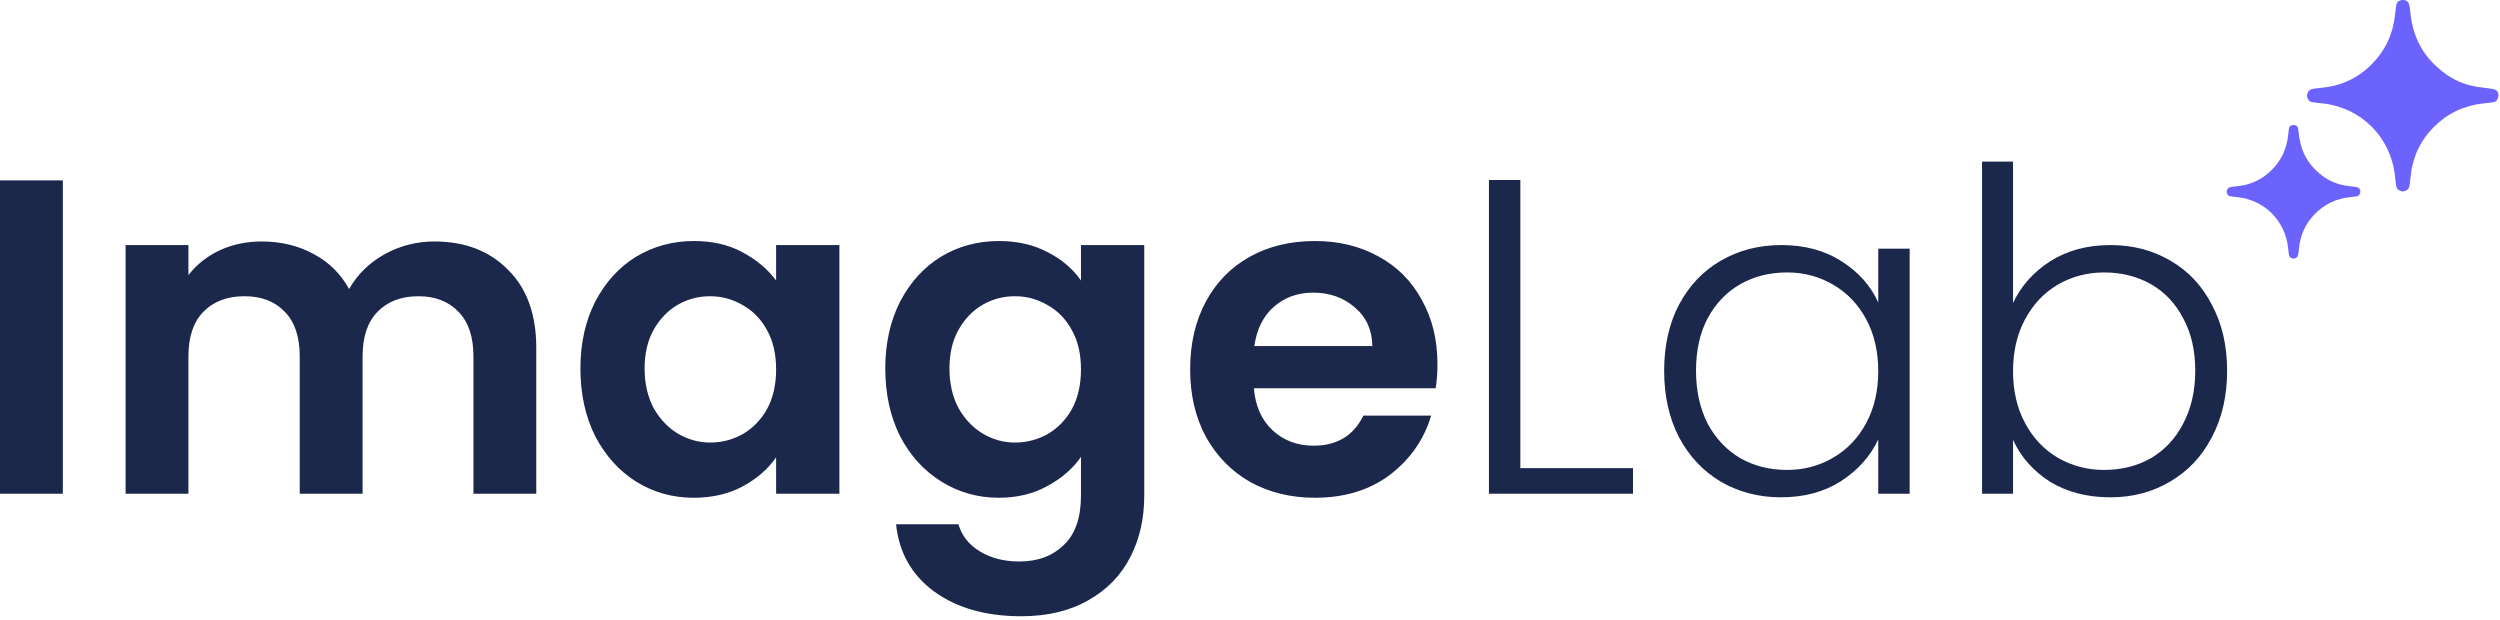
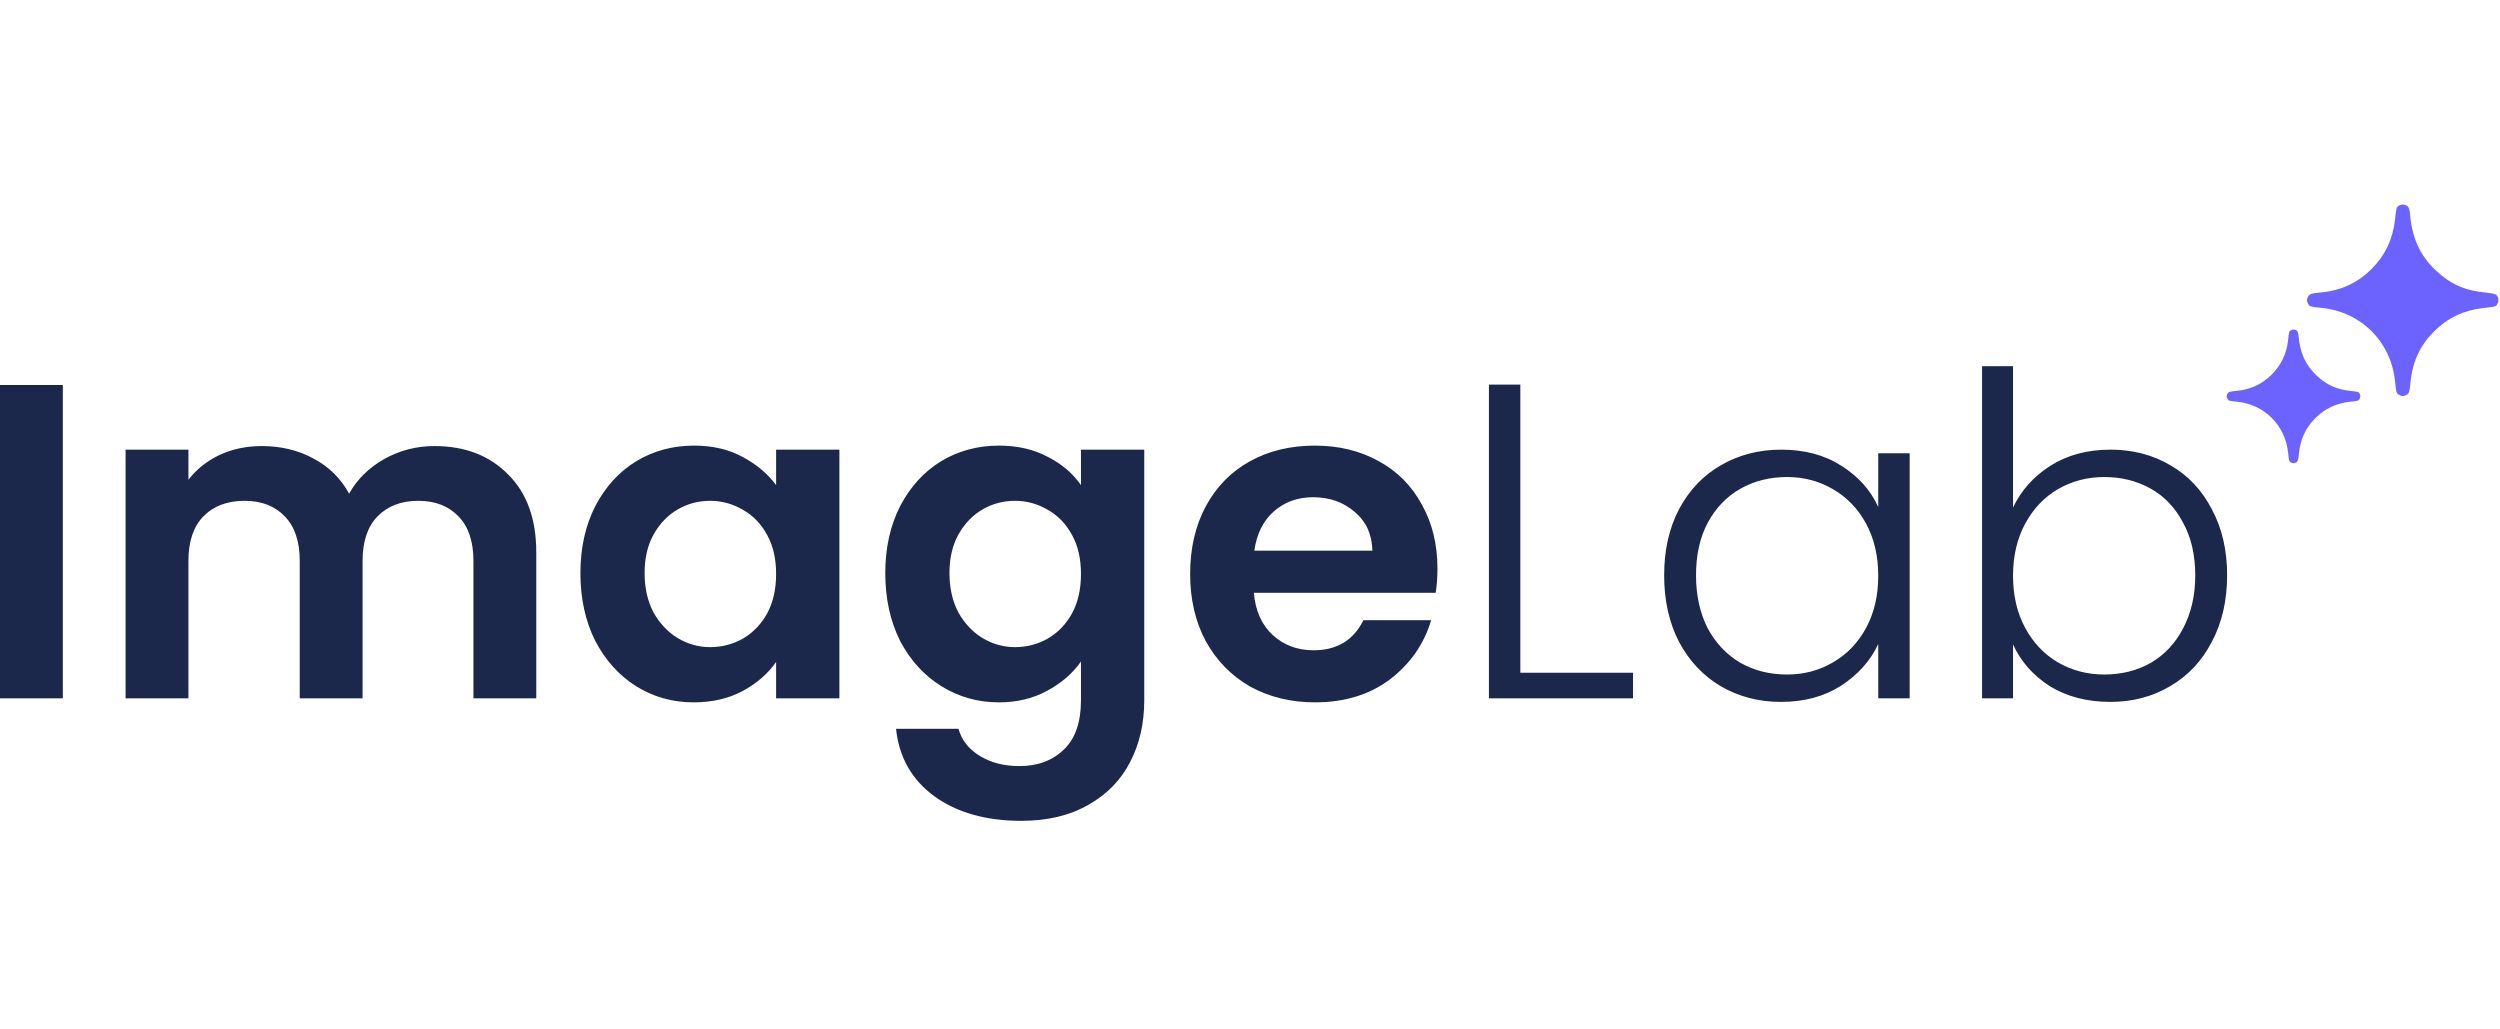
- <svg xmlns="http://www.w3.org/2000/svg" width="557" height="138" viewBox="0 0 557 138" fill="none">
+ <svg xmlns="http://www.w3.org/2000/svg" width="175" height="72" viewBox="0 0 557 138" fill="none">
  <path d="M14 40.2V110H0V40.2H14ZM96.782 53.8C103.582 53.8 109.049 55.9 113.182 60.1C117.382 64.233 119.482 70.033 119.482 77.5V110H105.482V79.4C105.482 75.067 104.382 71.767 102.182 69.5C99.982 67.167 96.982 66 93.182 66C89.382 66 86.349 67.167 84.082 69.5C81.882 71.767 80.782 75.067 80.782 79.4V110H66.782V79.4C66.782 75.067 65.682 71.767 63.482 69.5C61.282 67.167 58.282 66 54.482 66C50.615 66 47.549 67.167 45.282 69.5C43.082 71.767 41.982 75.067 41.982 79.4V110H27.982V54.6H41.982V61.3C43.782 58.967 46.082 57.133 48.882 55.8C51.749 54.467 54.882 53.8 58.282 53.8C62.615 53.8 66.482 54.733 69.882 56.6C73.282 58.4 75.915 61 77.782 64.4C79.582 61.2 82.182 58.633 85.582 56.7C89.049 54.767 92.782 53.8 96.782 53.8ZM129.317 82.1C129.317 76.5 130.417 71.533 132.617 67.2C134.884 62.867 137.917 59.533 141.717 57.2C145.584 54.867 149.884 53.7 154.617 53.7C158.751 53.7 162.351 54.533 165.417 56.2C168.551 57.867 171.051 59.967 172.917 62.5V54.6H187.017V110H172.917V101.9C171.117 104.5 168.617 106.667 165.417 108.4C162.284 110.067 158.651 110.9 154.517 110.9C149.851 110.9 145.584 109.7 141.717 107.3C137.917 104.9 134.884 101.533 132.617 97.2C130.417 92.8 129.317 87.767 129.317 82.1ZM172.917 82.3C172.917 78.9 172.251 76 170.917 73.6C169.584 71.133 167.784 69.267 165.517 68C163.251 66.667 160.817 66 158.217 66C155.617 66 153.217 66.633 151.017 67.9C148.817 69.167 147.017 71.033 145.617 73.5C144.284 75.9 143.617 78.767 143.617 82.1C143.617 85.433 144.284 88.367 145.617 90.9C147.017 93.367 148.817 95.267 151.017 96.6C153.284 97.933 155.684 98.6 158.217 98.6C160.817 98.6 163.251 97.967 165.517 96.7C167.784 95.367 169.584 93.5 170.917 91.1C172.251 88.633 172.917 85.7 172.917 82.3ZM222.541 53.7C226.674 53.7 230.307 54.533 233.441 56.2C236.574 57.8 239.041 59.9 240.841 62.5V54.6H254.941V110.4C254.941 115.533 253.908 120.1 251.841 124.1C249.774 128.167 246.674 131.367 242.541 133.7C238.408 136.1 233.408 137.3 227.541 137.3C219.674 137.3 213.207 135.467 208.141 131.8C203.141 128.133 200.307 123.133 199.641 116.8H213.541C214.274 119.333 215.841 121.333 218.241 122.8C220.707 124.333 223.674 125.1 227.141 125.1C231.207 125.1 234.507 123.867 237.041 121.4C239.574 119 240.841 115.333 240.841 110.4V101.8C239.041 104.4 236.541 106.567 233.341 108.3C230.207 110.033 226.607 110.9 222.541 110.9C217.874 110.9 213.607 109.7 209.741 107.3C205.874 104.9 202.807 101.533 200.541 97.2C198.341 92.8 197.241 87.767 197.241 82.1C197.241 76.5 198.341 71.533 200.541 67.2C202.807 62.867 205.841 59.533 209.641 57.2C213.507 54.867 217.807 53.7 222.541 53.7ZM240.841 82.3C240.841 78.9 240.174 76 238.841 73.6C237.508 71.133 235.707 69.267 233.441 68C231.174 66.667 228.741 66 226.141 66C223.541 66 221.141 66.633 218.941 67.9C216.741 69.167 214.941 71.033 213.541 73.5C212.207 75.9 211.541 78.767 211.541 82.1C211.541 85.433 212.207 88.367 213.541 90.9C214.941 93.367 216.741 95.267 218.941 96.6C221.207 97.933 223.607 98.6 226.141 98.6C228.741 98.6 231.174 97.967 233.441 96.7C235.707 95.367 237.508 93.5 238.841 91.1C240.174 88.633 240.841 85.7 240.841 82.3ZM320.264 81.1C320.264 83.1 320.131 84.9 319.864 86.5H279.364C279.698 90.5 281.098 93.633 283.564 95.9C286.031 98.167 289.064 99.3 292.664 99.3C297.864 99.3 301.564 97.067 303.764 92.6H318.864C317.264 97.933 314.198 102.333 309.664 105.8C305.131 109.2 299.564 110.9 292.964 110.9C287.631 110.9 282.831 109.733 278.564 107.4C274.364 105 271.064 101.633 268.664 97.3C266.331 92.967 265.164 87.967 265.164 82.3C265.164 76.567 266.331 71.533 268.664 67.2C270.998 62.867 274.264 59.533 278.464 57.2C282.664 54.867 287.498 53.7 292.964 53.7C298.231 53.7 302.931 54.833 307.064 57.1C311.264 59.367 314.498 62.6 316.764 66.8C319.098 70.933 320.264 75.7 320.264 81.1ZM305.764 77.1C305.698 73.5 304.398 70.633 301.864 68.5C299.331 66.3 296.231 65.2 292.564 65.2C289.098 65.2 286.164 66.267 283.764 68.4C281.431 70.467 279.998 73.367 279.464 77.1H305.764ZM338.733 104.3H363.833V110H331.733V40.1H338.733V104.3ZM370.773 82.6C370.773 77 371.873 72.1 374.073 67.9C376.34 63.633 379.44 60.367 383.373 58.1C387.373 55.767 391.873 54.6 396.873 54.6C402.073 54.6 406.54 55.8 410.273 58.2C414.073 60.6 416.806 63.667 418.473 67.4V55.4H425.473V110H418.473V97.9C416.74 101.633 413.973 104.733 410.173 107.2C406.44 109.6 401.973 110.8 396.773 110.8C391.84 110.8 387.373 109.633 383.373 107.3C379.44 104.967 376.34 101.667 374.073 97.4C371.873 93.133 370.773 88.2 370.773 82.6ZM418.473 82.7C418.473 78.3 417.573 74.433 415.773 71.1C413.973 67.767 411.506 65.2 408.373 63.4C405.306 61.6 401.906 60.7 398.173 60.7C394.306 60.7 390.84 61.567 387.773 63.3C384.706 65.033 382.273 67.567 380.473 70.9C378.74 74.167 377.873 78.067 377.873 82.6C377.873 87.067 378.74 91 380.473 94.4C382.273 97.733 384.706 100.3 387.773 102.1C390.84 103.833 394.306 104.7 398.173 104.7C401.906 104.7 405.306 103.8 408.373 102C411.506 100.2 413.973 97.633 415.773 94.3C417.573 90.967 418.473 87.1 418.473 82.7ZM448.503 67.5C450.303 63.7 453.07 60.6 456.803 58.2C460.603 55.8 465.07 54.6 470.203 54.6C475.203 54.6 479.67 55.767 483.603 58.1C487.537 60.367 490.603 63.633 492.803 67.9C495.07 72.1 496.203 77 496.203 82.6C496.203 88.2 495.07 93.133 492.803 97.4C490.603 101.667 487.503 104.967 483.503 107.3C479.57 109.633 475.137 110.8 470.203 110.8C465.003 110.8 460.503 109.633 456.703 107.3C452.97 104.9 450.237 101.8 448.503 98V110H441.603V36H448.503V67.5ZM489.103 82.6C489.103 78.067 488.203 74.167 486.403 70.9C484.67 67.567 482.27 65.033 479.203 63.3C476.137 61.567 472.67 60.7 468.803 60.7C465.07 60.7 461.637 61.6 458.503 63.4C455.437 65.2 453.003 67.767 451.203 71.1C449.403 74.433 448.503 78.3 448.503 82.7C448.503 87.1 449.403 90.967 451.203 94.3C453.003 97.633 455.437 100.2 458.503 102C461.637 103.8 465.07 104.7 468.803 104.7C472.67 104.7 476.137 103.833 479.203 102.1C482.27 100.3 484.67 97.733 486.403 94.4C488.203 91 489.103 87.067 489.103 82.6Z" fill="#1C274C" />
  <path d="M509.788 30.208C509.99 28.298 510.003 28.23 510.434 27.988C510.892 27.733 511.524 27.827 511.833 28.19C511.968 28.352 512.089 28.823 512.129 29.374C512.439 32.967 513.663 35.712 516.005 37.959C518.278 40.152 520.633 41.228 523.768 41.511C524.575 41.592 525.289 41.726 525.464 41.834C525.894 42.116 526.002 42.735 525.733 43.247C525.504 43.718 525.45 43.731 523.513 43.933C520.499 44.269 517.969 45.467 515.856 47.579C513.69 49.745 512.506 52.302 512.197 55.491C512.049 57.092 511.968 57.294 511.403 57.523C511.04 57.671 510.905 57.671 510.528 57.482C510.003 57.227 509.99 57.213 509.788 55.235C509.129 49.14 504.5 44.538 498.445 43.919C496.535 43.731 496.494 43.718 496.239 43.193C496.05 42.816 496.05 42.681 496.198 42.318C496.441 41.74 496.669 41.659 498.257 41.511C501.379 41.228 503.976 40.031 506.142 37.864C508.254 35.752 509.452 33.222 509.788 30.208Z" fill="#6C63FF" />
  <path d="M533.603 3.387C533.893 0.65 533.912 0.554 534.529 0.207C535.184 -0.159 536.09 -0.025 536.533 0.496C536.726 0.727 536.899 1.402 536.957 2.192C537.4 7.338 539.154 11.27 542.508 14.488C545.765 17.63 549.138 19.172 553.628 19.576C554.785 19.692 555.806 19.885 556.057 20.039C556.674 20.444 556.828 21.33 556.442 22.063C556.115 22.737 556.038 22.757 553.262 23.046C548.945 23.527 545.322 25.243 542.296 28.269C539.193 31.372 537.497 35.034 537.053 39.602C536.841 41.895 536.726 42.184 535.916 42.512C535.396 42.724 535.203 42.724 534.663 42.454C533.912 42.088 533.893 42.069 533.603 39.235C532.659 30.505 526.029 23.913 517.356 23.026C514.619 22.757 514.561 22.737 514.195 21.986C513.925 21.446 513.925 21.253 514.137 20.733C514.484 19.904 514.812 19.788 517.086 19.576C521.558 19.172 525.277 17.456 528.38 14.353C531.406 11.328 533.122 7.704 533.603 3.387Z" fill="#6C63FF" />
</svg>
